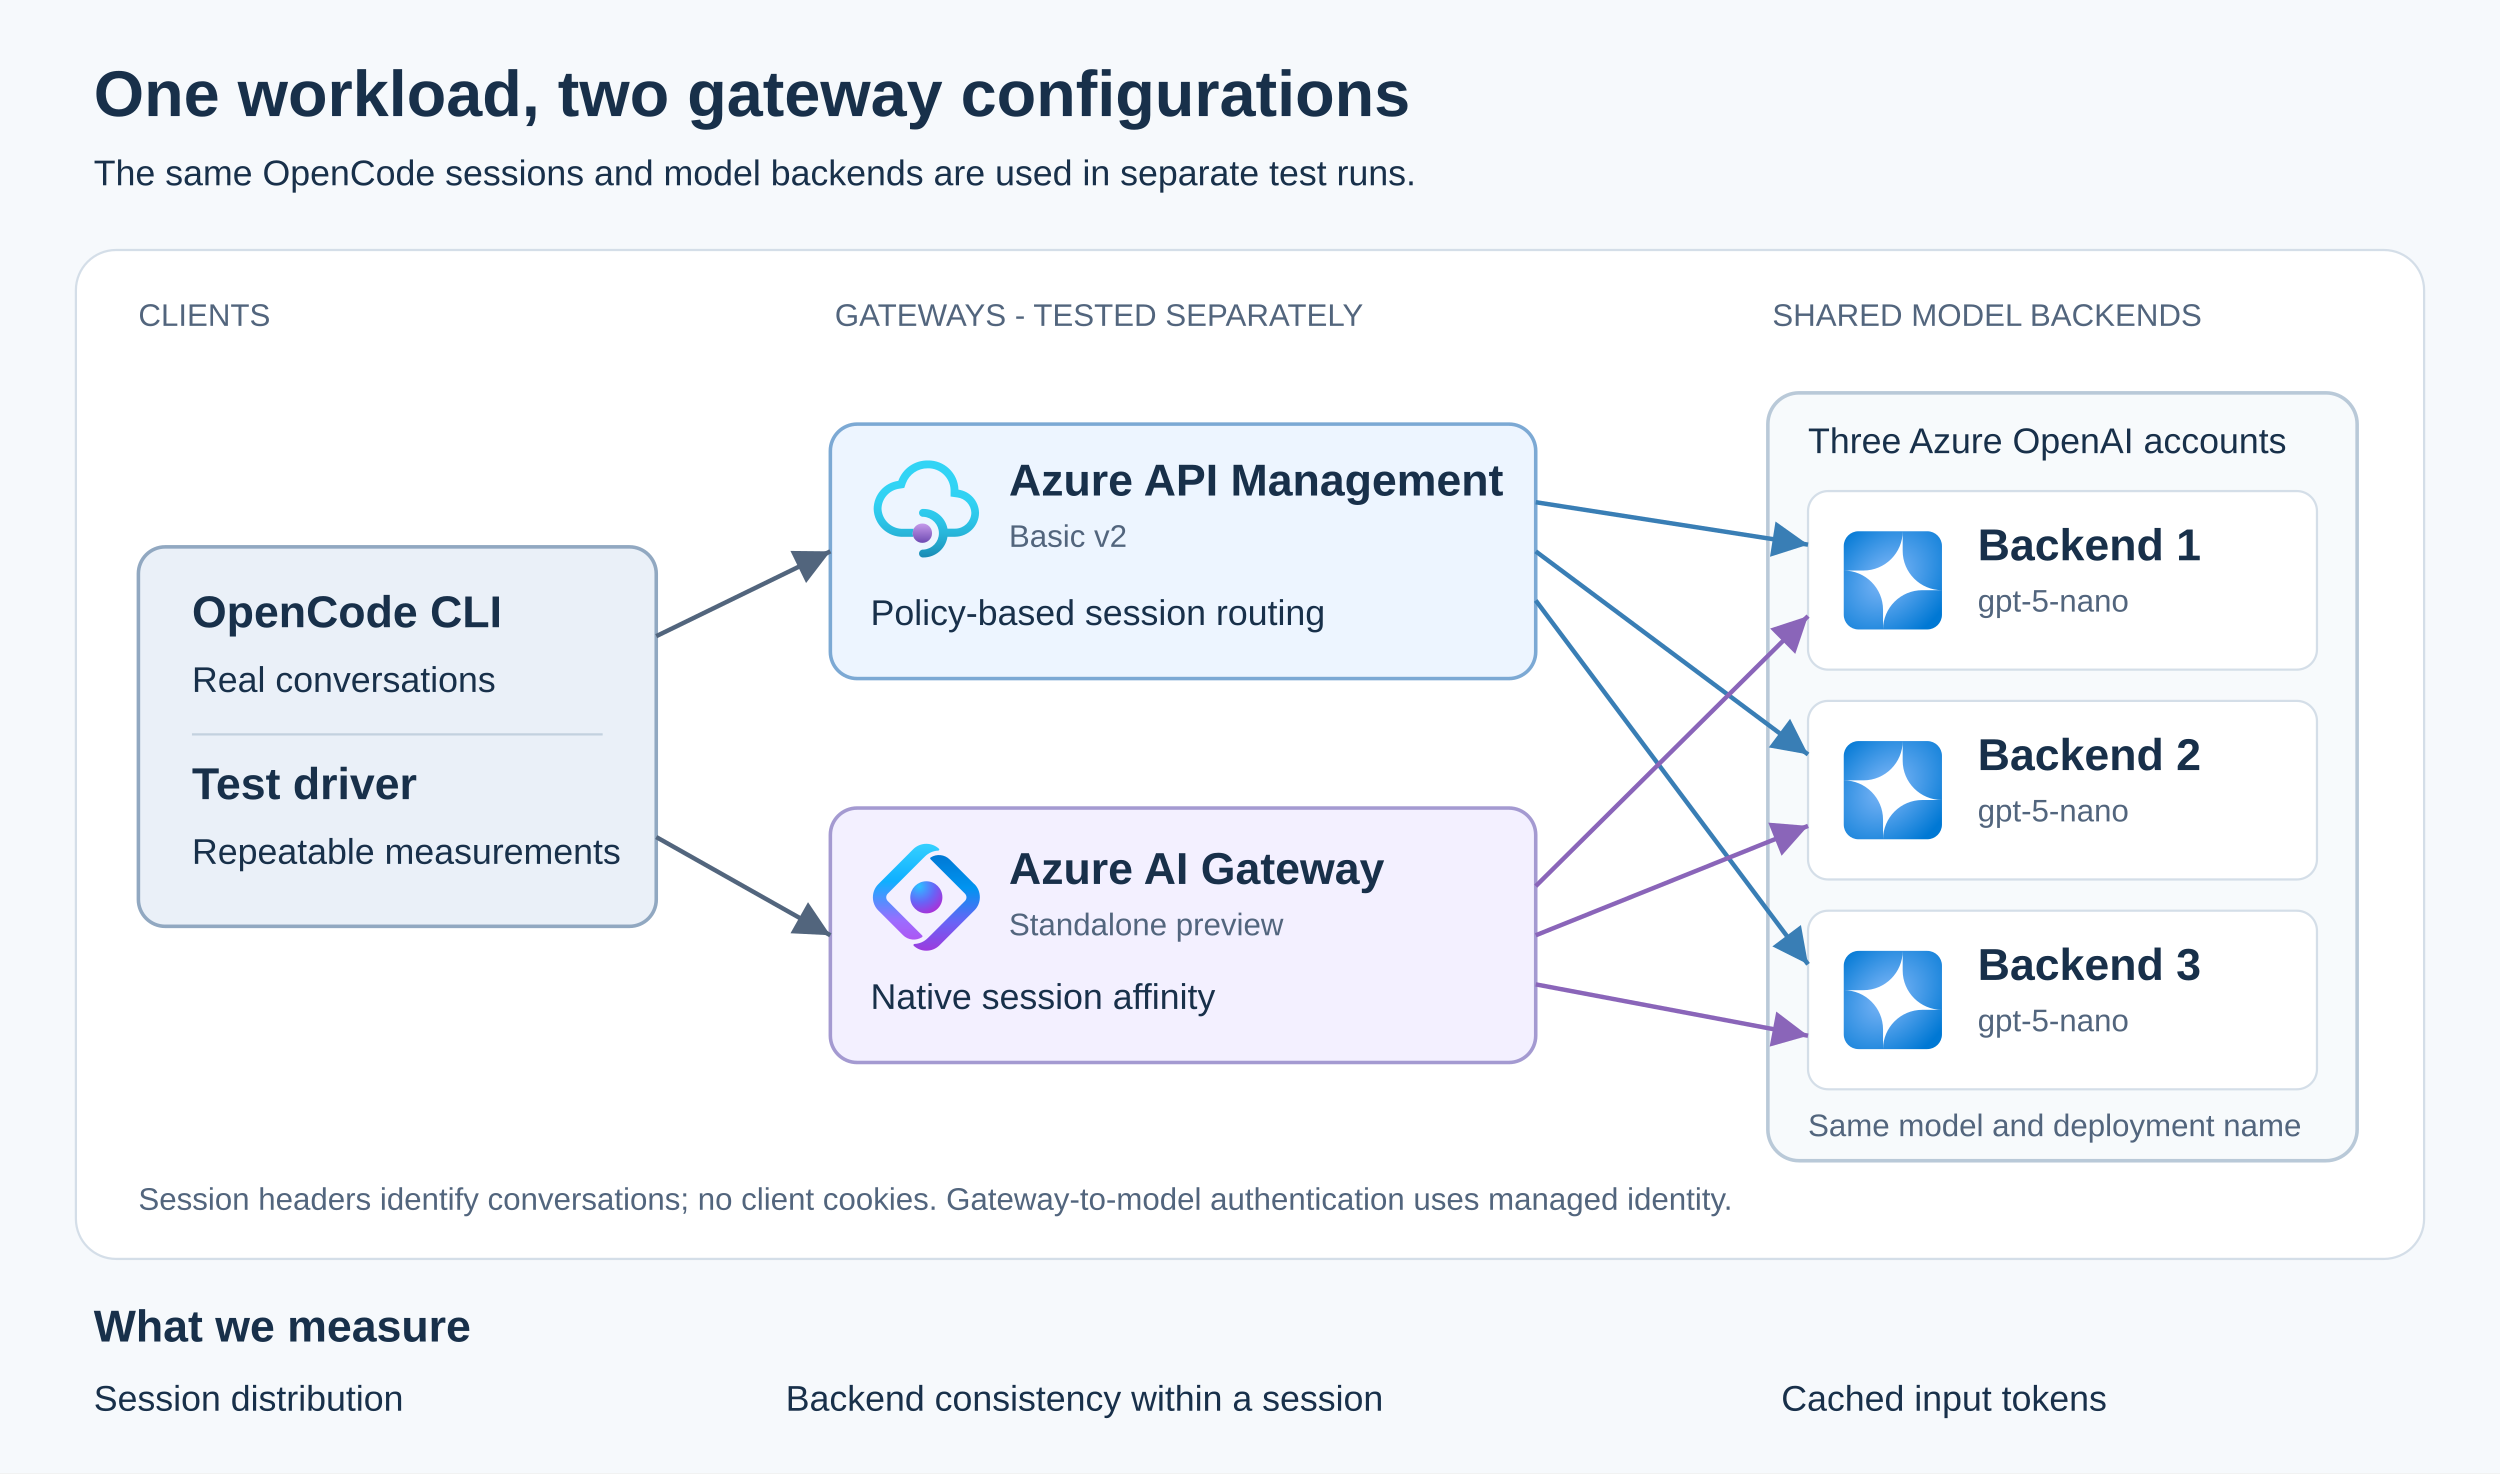
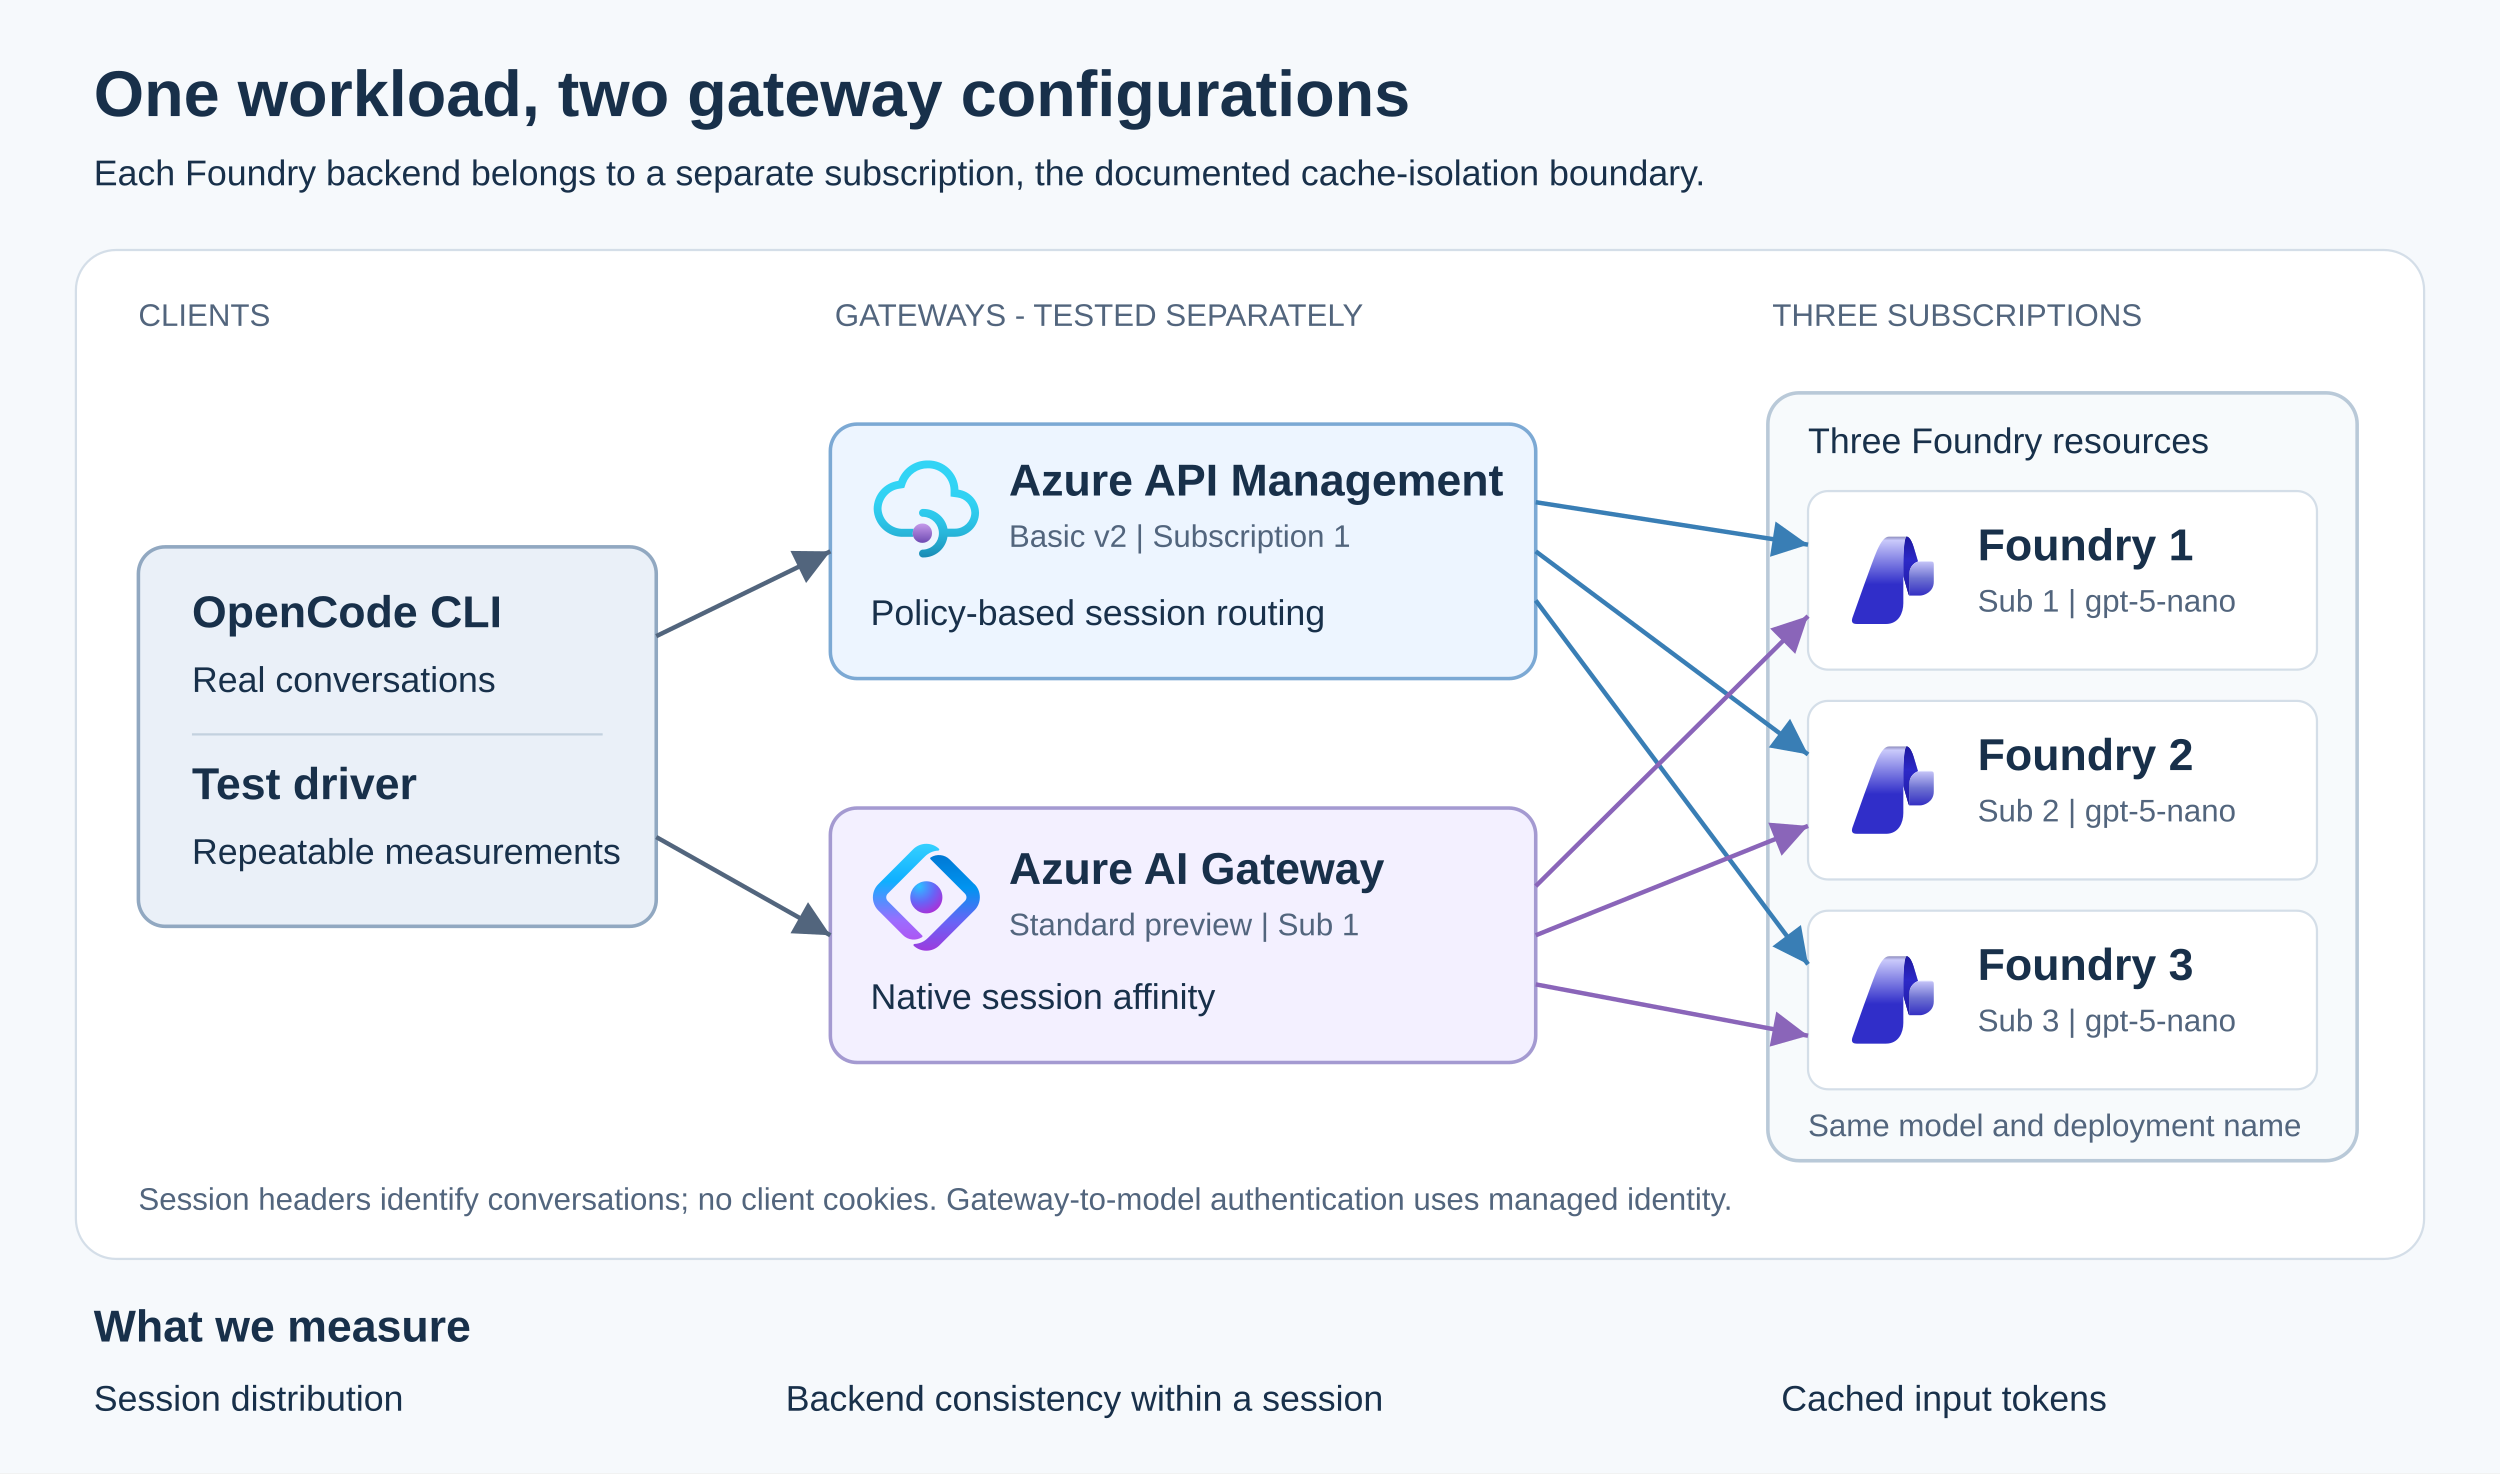
<svg xmlns="http://www.w3.org/2000/svg" width="1120" height="660" viewBox="0 0 1120 660">
  <defs>
    <marker id="arrow" markerWidth="8" markerHeight="8" refX="8" refY="4" orient="auto" markerUnits="strokeWidth">
      <path d="M0,0 L8,4 L0,8 Z" fill="#52657d" />
    </marker>
    <marker id="apim-arrow" markerWidth="8" markerHeight="8" refX="8" refY="4" orient="auto" markerUnits="strokeWidth">
      <path d="M0,0 L8,4 L0,8 Z" fill="#397eb5" />
    </marker>
    <marker id="aigateway-arrow" markerWidth="8" markerHeight="8" refX="8" refY="4" orient="auto" markerUnits="strokeWidth">
      <path d="M0,0 L8,4 L0,8 Z" fill="#8a65b9" />
    </marker>
    <symbol id="azure-apim-icon" viewBox="0 0 18 18">
      <defs>
        <linearGradient id="apim-cloud" x1="9" y1="16.82" x2="9" y2="1.18" gradientUnits="userSpaceOnUse">
          <stop offset="0" stop-color="#198ab3" />
          <stop offset="0.09" stop-color="#1f9dc4" />
          <stop offset="0.24" stop-color="#28b5d9" />
          <stop offset="0.4" stop-color="#2dc6e9" />
          <stop offset="0.57" stop-color="#31d1f2" />
          <stop offset="0.78" stop-color="#32d4f5" />
        </linearGradient>
        <linearGradient id="apim-node" x1="8.36" y1="11.35" x2="8.36" y2="14.46" gradientUnits="userSpaceOnUse">
          <stop offset="0" stop-color="#c69aeb" />
          <stop offset="1" stop-color="#6f4bb2" />
        </linearGradient>
      </defs>
      <path d="M14.18,5.89A4.85,4.85,0,0,0,9.23,1.18,5,5,0,0,0,4.48,4.47,4.61,4.61,0,0,0,.5,9,4.67,4.67,0,0,0,5.29,13.5a3,3,0,0,0,.42,0h1.2a1.47,1.47,0,0,1-.11-.56v0A1.51,1.51,0,0,1,7,12.21H5.6l-.31,0A3.41,3.41,0,0,1,1.77,9,3.33,3.33,0,0,1,4.68,5.73l.76-.12.25-.73A3.73,3.73,0,0,1,9.23,2.45,3.6,3.6,0,0,1,12.91,5.9V7L14,7.15a2.59,2.59,0,0,1,2.26,2.49,2.63,2.63,0,0,1-2.62,2.54h-.15l-.08,0h-1A3.92,3.92,0,0,0,8.54,9a.64.64,0,1,0,0,1.27,2.65,2.65,0,0,1,0,5.29.64.64,0,1,0,0,1.27,3.92,3.92,0,0,0,3.87-3.34h1.05a.64.64,0,0,0,.2,0A3.91,3.91,0,0,0,17.5,9.64,3.86,3.86,0,0,0,14.18,5.89Z" fill="url(#apim-cloud)" />
      <rect x="6.8" y="11.35" width="3.12" height="3.12" rx="1.54" fill="url(#apim-node)" />
    </symbol>
    <symbol id="azure-aigateway-icon" viewBox="0 0 18 18">
      <defs>
        <clipPath id="aigateway-clip">
          <rect x=".38" y=".38" width="17.25" height="17.25" fill="none" />
        </clipPath>
        <linearGradient id="aigateway-left" x1="-611.4" y1="-205.23" x2="-611.4" y2="-224.06" gradientTransform="translate(617.13 -205.76) scale(1 -1)" gradientUnits="userSpaceOnUse">
          <stop offset="0" stop-color="#3bd5ff" />
          <stop offset=".37" stop-color="#0fafff" />
          <stop offset=".71" stop-color="#9c6cfe" />
          <stop offset="1" stop-color="#bb45ea" />
        </linearGradient>
        <linearGradient id="aigateway-right" x1="-604.85" y1="-207.94" x2="-604.85" y2="-224.5" gradientTransform="translate(617.13 -205.76) scale(1 -1)" gradientUnits="userSpaceOnUse">
          <stop offset="0" stop-color="#0078d4" />
          <stop offset=".32" stop-color="#0094f0" />
          <stop offset=".65" stop-color="#6864f6" />
          <stop offset="1" stop-color="#a931d8" />
        </linearGradient>
        <radialGradient id="aigateway-center" cx="114.65" cy="-115.18" fx="114.65" fy="-115.18" r=".96" gradientTransform="translate(9.87 -881.72) rotate(45) scale(5.47 -5.47)" gradientUnits="userSpaceOnUse">
          <stop offset="0" stop-color="#29c3ff" />
          <stop offset=".23" stop-color="#4894fe" />
          <stop offset=".5" stop-color="#6864f6" />
          <stop offset=".89" stop-color="#a931d8" />
        </radialGradient>
      </defs>
      <g clip-path="url(#aigateway-clip)">
        <path d="M11.02,1.15c-.55-.5-1.26-.78-2.02-.78-.81,0-1.56.31-2.13.88L1.26,6.87c-.57.57-.88,1.32-.88,2.13s.31,1.56.88,2.13l2.77,2.77,1.2,1.2c.83.83,2.12.94,3.07.33.05-.03.08-.08.08-.13,0-.05-.01-.11-.05-.15l-5.55-5.55c-.16-.16-.25-.38-.25-.6s.09-.44.25-.6l3.8-3.8,1.82-1.82.39-.38c.59-.59,1.35-.9,2.12-.93.08,0,.14-.05.17-.12.02-.07,0-.15-.05-.19Z" fill="url(#aigateway-left)" />
        <path d="M16.74,6.87l-3.97-3.97c-.83-.83-2.12-.94-3.07-.33-.05.03-.08.08-.08.13,0,.05.01.11.05.15l5.55,5.55c.16.16.25.38.25.6s-.09.44-.25.6l-3.8,3.79-1.82,1.82-.39.38c-.59.59-1.34.89-2.11.93h-.01c-.07,0-.14.05-.16.12-.03.07,0,.15.05.19.55.5,1.27.78,2.02.78.8,0,1.56-.31,2.13-.88l5.62-5.62c.57-.57.88-1.32.88-2.13s-.31-1.56-.88-2.13Z" fill="url(#aigateway-right)" />
        <path d="M9,11.59c1.43,0,2.59-1.16,2.59-2.59s-1.16-2.59-2.59-2.59-2.59,1.16-2.59,2.59,1.16,2.59,2.59,2.59Z" fill="url(#aigateway-center)" />
      </g>
    </symbol>
-     <symbol id="azure-openai-icon" viewBox="0 0 18 18">
+     <symbol id="azure-foundry-icon" viewBox="0 0 18 18">
      <defs>
-         <radialGradient id="openai-blue" cx="-67.981" cy="793.199" r=".45" gradientTransform="translate(-17939.03 20368.029) rotate(45) scale(25.091 -34.149)" gradientUnits="userSpaceOnUse">
-           <stop offset="0" stop-color="#83b9f9" />
-           <stop offset="1" stop-color="#0078d4" />
-         </radialGradient>
+         <linearGradient id="foundry-1" x1="10.91" y1="13.66" x2="13.62" y2="13.66" gradientTransform="translate(0 20) scale(1 -1)" gradientUnits="userSpaceOnUse">
+           <stop offset="0" stop-color="#302ec9" />
+           <stop offset=".12" stop-color="#151698" />
+           <stop offset=".25" stop-color="#0a0b7e" />
+           <stop offset=".43" stop-color="#090c7f" />
+           <stop offset=".51" stop-color="#141698" />
+           <stop offset=".61" stop-color="#282ac4" />
+           <stop offset=".77" stop-color="#8e8ff4" />
+           <stop offset=".85" stop-color="#a7a6f7" />
+           <stop offset=".91" stop-color="#cacafb" />
+           <stop offset="1" stop-color="#fff" />
+         </linearGradient>
+         <linearGradient id="foundry-2" x1="12.26" y1="8.32" x2="12.26" y2="18.23" gradientTransform="translate(0 20) scale(1 -1)" gradientUnits="userSpaceOnUse">
+           <stop offset=".02" stop-color="#201ba6" />
+           <stop offset=".64" stop-color="#2d29c7" />
+           <stop offset="1" stop-color="#201ba6" />
+         </linearGradient>
+         <linearGradient id="foundry-3" x1="14.19" y1="8.27" x2="14.19" y2="14.47" gradientTransform="translate(0 20) scale(1 -1)" gradientUnits="userSpaceOnUse">
+           <stop offset="0" stop-color="#3530c3" />
+           <stop offset=".5" stop-color="#6d71d1" />
+           <stop offset=".97" stop-color="#c0bff5" />
+           <stop offset="1" stop-color="#e3e4ff" />
+         </linearGradient>
+         <linearGradient id="foundry-4" x1="6.51" y1="3" x2="6.51" y2="19.15" gradientTransform="translate(0 20) scale(1 -1)" gradientUnits="userSpaceOnUse">
+           <stop offset="0" stop-color="#302ec9" />
+           <stop offset=".45" stop-color="#302ec9" />
+           <stop offset=".95" stop-color="#cacafb" />
+           <stop offset="1" stop-color="#7f7eaf" />
+         </linearGradient>
      </defs>
-       <path d="m0,2.7v12.6c0,1.491,1.209,2.7,2.7,2.7h12.6c1.491,0,2.7-1.209,2.7-2.7V2.7c0-1.491-1.209-2.7-2.7-2.7H2.7C1.209,0,0,1.209,0,2.7ZM10.8,0v3.6c0,3.976,3.224,7.2,7.2,7.2h-3.6c-3.976,0-7.199,3.222-7.2,7.198v-3.598c0-3.976-3.224-7.2-7.2-7.2h3.6c3.976,0,7.2-3.224,7.2-7.2Z" fill="url(#openai-blue)" stroke-width="0" />
+       <path d="M11.96,11.68s.07-.1.07-.24v-3.87c0-.85.66-1.76,1.59-2.03-.06-.19-.64-2.11-.81-2.65-.17-.56-.67-1.9-1.29-1.9,0,0,0,0-.01,0h0s-.09.05-.13.13c-.32.58-.46,3.02-.46,4.84v2.26c.27.97.91,3.22.96,3.35,0,0,.05.1.09.1h0Z" fill="url(#foundry-1)" />
+       <path d="M11.96,11.68s.07-.1.07-.24v-3.87c0-.85.66-1.76,1.59-2.03-.06-.19-.64-2.11-.81-2.65-.17-.56-.67-1.9-1.29-1.9,0,0,0,0-.01,0h0s-.09.05-.13.13c-.32.58-.46,3.02-.46,4.84v2.26c.27.97.91,3.22.96,3.35,0,0,.05.1.09.1h0Z" fill="url(#foundry-2)" />
+       <path d="M16.01,5.46h-1.81c-1.21,0-2.17,1.09-2.17,2.11v3.87c0,.14-.04.24-.07.24s-.09-.1-.09-.1c0,0,.07.21.17.21h1.98c.62,0,2.48-.61,2.48-2.52v-3.25c0-.41-.24-.55-.49-.55Z" fill="url(#foundry-3)" />
+       <path d="M2.34,17h5.38c2.35,0,3.2-2.03,3.2-3.81v-7.23c0-2.08.19-4.97.61-4.97h-3.23c-.77,0-1.43.82-2.18,2.48-.75,1.66-4.36,11.87-4.52,12.36-.26.79-.02,1.16.74,1.16Z" fill="url(#foundry-4)" />
    </symbol>
    <style>
      text { font-family: Arial, sans-serif; fill: #18304a; }
      .title { font-size: 29px; font-weight: bold; }
      .heading { font-size: 20px; font-weight: bold; }
      .body { font-size: 16px; }
      .small { font-size: 14px; fill: #52657d; }
      .box { stroke-width: 1.6; }
      .link { stroke: #52657d; stroke-width: 2; marker-end: url(#arrow); }
      .apim-link { stroke: #397eb5; marker-end: url(#apim-arrow); }
      .aigateway-link { stroke: #8a65b9; marker-end: url(#aigateway-arrow); }
    </style>
  </defs>
  <rect width="1120" height="660" fill="#f6f9fc" />
  <text class="title" x="42" y="52">One workload, two gateway configurations</text>
-   <text class="body" x="42" y="83">The same OpenCode sessions and model backends are used in separate test runs.</text>
+   <text class="body" x="42" y="83">Each Foundry backend belongs to a separate subscription, the documented cache-isolation boundary.</text>
  <rect x="34" y="112" width="1052" height="452" rx="18" fill="#ffffff" stroke="#d4dee8" />
  <text class="small" x="62" y="146">CLIENTS</text>
  <text class="small" x="374" y="146">GATEWAYS - TESTED SEPARATELY</text>
-   <text class="small" x="794" y="146">SHARED MODEL BACKENDS</text>
+   <text class="small" x="794" y="146">THREE SUBSCRIPTIONS</text>
  <g id="clients">
    <rect class="box" x="62" y="245" width="232" height="170" rx="12" fill="#eaf0f8" stroke="#91a8c1" />
    <text class="heading" x="86" y="281">OpenCode CLI</text>
    <text class="body" x="86" y="310">Real conversations</text>
    <line x1="86" y1="329" x2="270" y2="329" stroke="#c3d1df" />
    <text class="heading" x="86" y="358">Test driver</text>
    <text class="body" x="86" y="387">Repeatable measurements</text>
  </g>
  <g id="apim">
    <rect class="box" x="372" y="190" width="316" height="114" rx="12" fill="#edf5ff" stroke="#7ca9d4" />
    <use id="apim-service-icon" href="#azure-apim-icon" x="390" y="203" width="50" height="50" />
    <text class="heading" x="452" y="222">Azure API Management</text>
-     <text class="small" x="452" y="245">Basic v2</text>
+     <text class="small" x="452" y="245">Basic v2 | Subscription 1</text>
    <text class="body" x="390" y="280">Policy-based session routing</text>
  </g>
  <g id="aigateway">
    <rect class="box" x="372" y="362" width="316" height="114" rx="12" fill="#f3f0ff" stroke="#a49ad1" />
    <use id="aigateway-service-icon" href="#azure-aigateway-icon" x="390" y="377" width="50" height="50" />
    <text class="heading" x="452" y="396">Azure AI Gateway</text>
-     <text class="small" x="452" y="419">Standalone preview</text>
+     <text class="small" x="452" y="419">Standard preview | Sub 1</text>
    <text class="body" x="390" y="452">Native session affinity</text>
  </g>
  <g id="backends">
    <rect class="box" x="792" y="176" width="264" height="344" rx="14" fill="#f7fafc" stroke="#b9c9d8" />
-     <text class="body" x="810" y="203">Three Azure OpenAI accounts</text>
+     <text class="body" x="810" y="203">Three Foundry resources</text>
    <g id="backend-1">
      <rect x="810" y="220" width="228" height="80" rx="9" fill="#ffffff" stroke="#d4dee8" />
-       <use id="backend-1-icon" href="#azure-openai-icon" x="826" y="238" width="44" height="44" />
-       <text class="heading" x="886" y="251">Backend 1</text>
-       <text class="small" x="886" y="274">gpt-5-nano</text>
+       <use id="backend-1-icon" href="#azure-foundry-icon" x="826" y="238" width="44" height="44" />
+       <text class="heading" x="886" y="251">Foundry 1</text>
+       <text class="small" x="886" y="274">Sub 1 | gpt-5-nano</text>
    </g>
    <g id="backend-2">
      <rect x="810" y="314" width="228" height="80" rx="9" fill="#ffffff" stroke="#d4dee8" />
-       <use id="backend-2-icon" href="#azure-openai-icon" x="826" y="332" width="44" height="44" />
-       <text class="heading" x="886" y="345">Backend 2</text>
-       <text class="small" x="886" y="368">gpt-5-nano</text>
+       <use id="backend-2-icon" href="#azure-foundry-icon" x="826" y="332" width="44" height="44" />
+       <text class="heading" x="886" y="345">Foundry 2</text>
+       <text class="small" x="886" y="368">Sub 2 | gpt-5-nano</text>
    </g>
    <g id="backend-3">
      <rect x="810" y="408" width="228" height="80" rx="9" fill="#ffffff" stroke="#d4dee8" />
-       <use id="backend-3-icon" href="#azure-openai-icon" x="826" y="426" width="44" height="44" />
-       <text class="heading" x="886" y="439">Backend 3</text>
-       <text class="small" x="886" y="462">gpt-5-nano</text>
+       <use id="backend-3-icon" href="#azure-foundry-icon" x="826" y="426" width="44" height="44" />
+       <text class="heading" x="886" y="439">Foundry 3</text>
+       <text class="small" x="886" y="462">Sub 3 | gpt-5-nano</text>
    </g>
    <text class="small" x="810" y="509">Same model and deployment name</text>
  </g>
  <g id="connections">
    <line class="link" x1="294" y1="285" x2="372" y2="247" />
    <line class="link" x1="294" y1="375" x2="372" y2="419" />
    <line id="apim-to-b1" class="link apim-link" x1="688" y1="225" x2="810" y2="244" />
    <line id="apim-to-b2" class="link apim-link" x1="688" y1="247" x2="810" y2="338" />
    <line id="apim-to-b3" class="link apim-link" x1="688" y1="269" x2="810" y2="432" />
    <line id="aigateway-to-b1" class="link aigateway-link" x1="688" y1="397" x2="810" y2="276" />
    <line id="aigateway-to-b2" class="link aigateway-link" x1="688" y1="419" x2="810" y2="370" />
    <line id="aigateway-to-b3" class="link aigateway-link" x1="688" y1="441" x2="810" y2="464" />
  </g>
  <text class="small" x="62" y="542">Session headers identify conversations; no client cookies. Gateway-to-model authentication uses managed identity.</text>
  <text class="heading" x="42" y="601">What we measure</text>
  <text class="body" x="42" y="632">Session distribution</text>
  <text class="body" x="352" y="632">Backend consistency within a session</text>
  <text class="body" x="798" y="632">Cached input tokens</text>
</svg>
